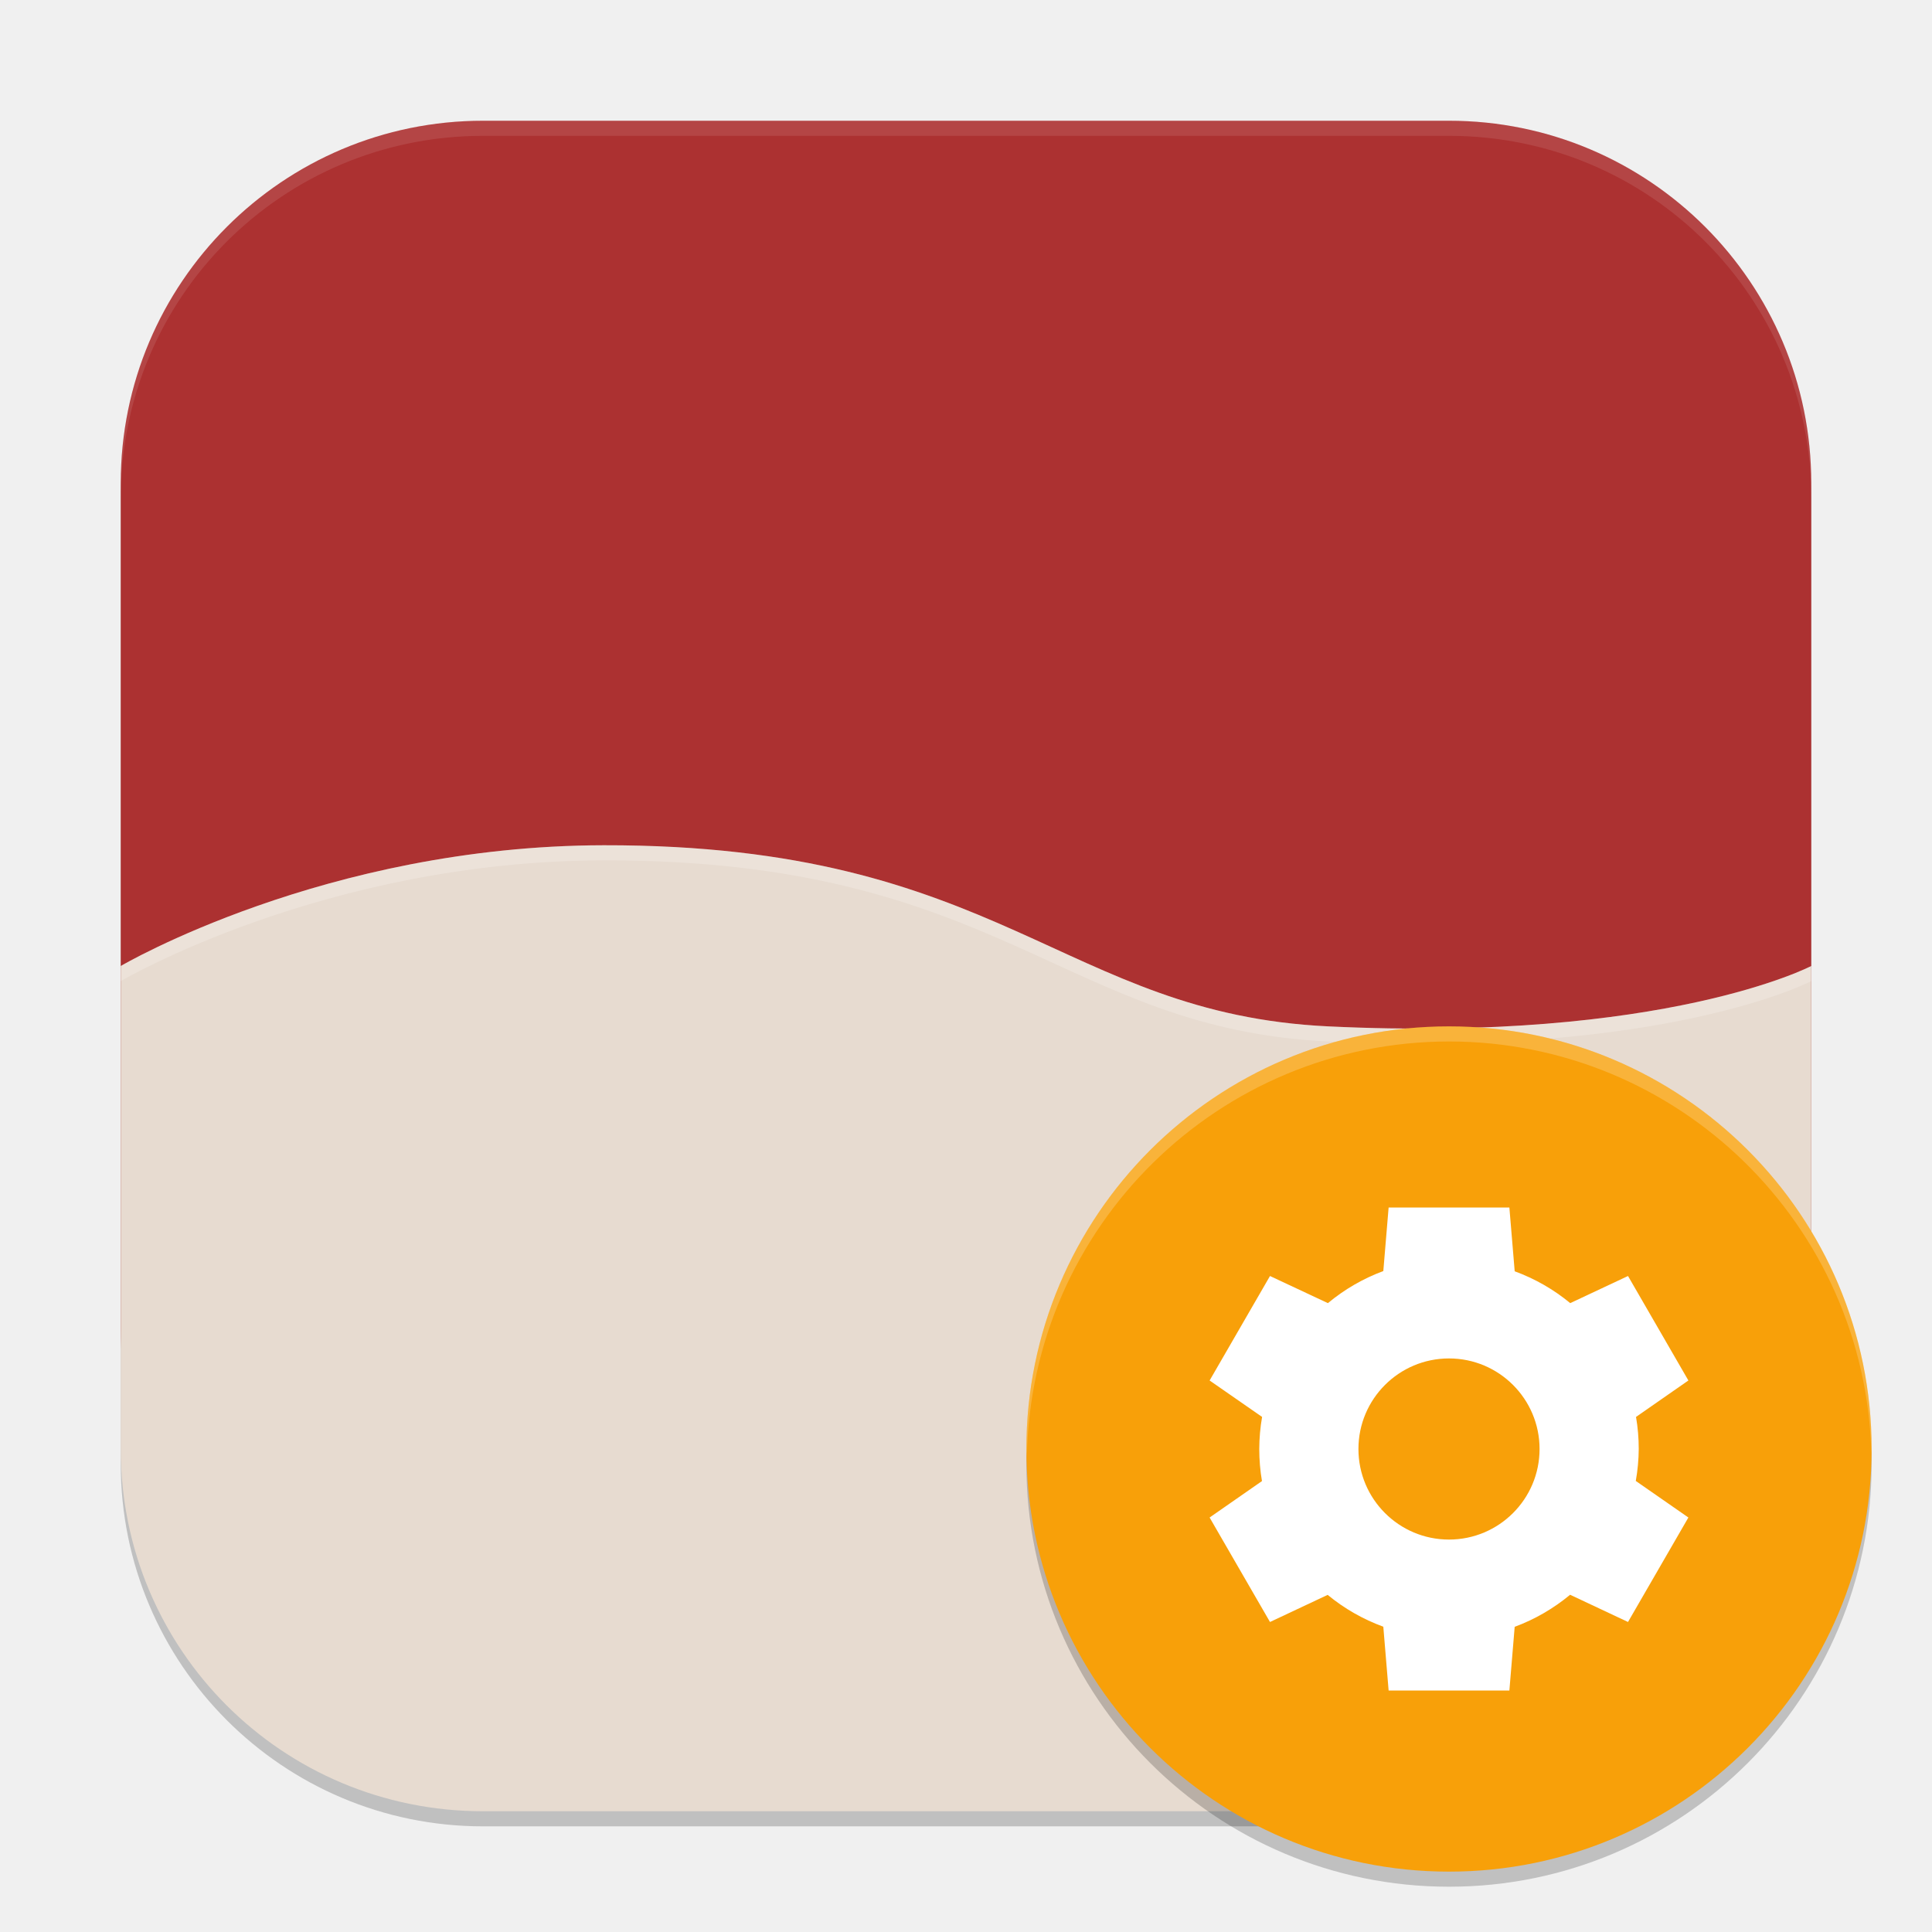
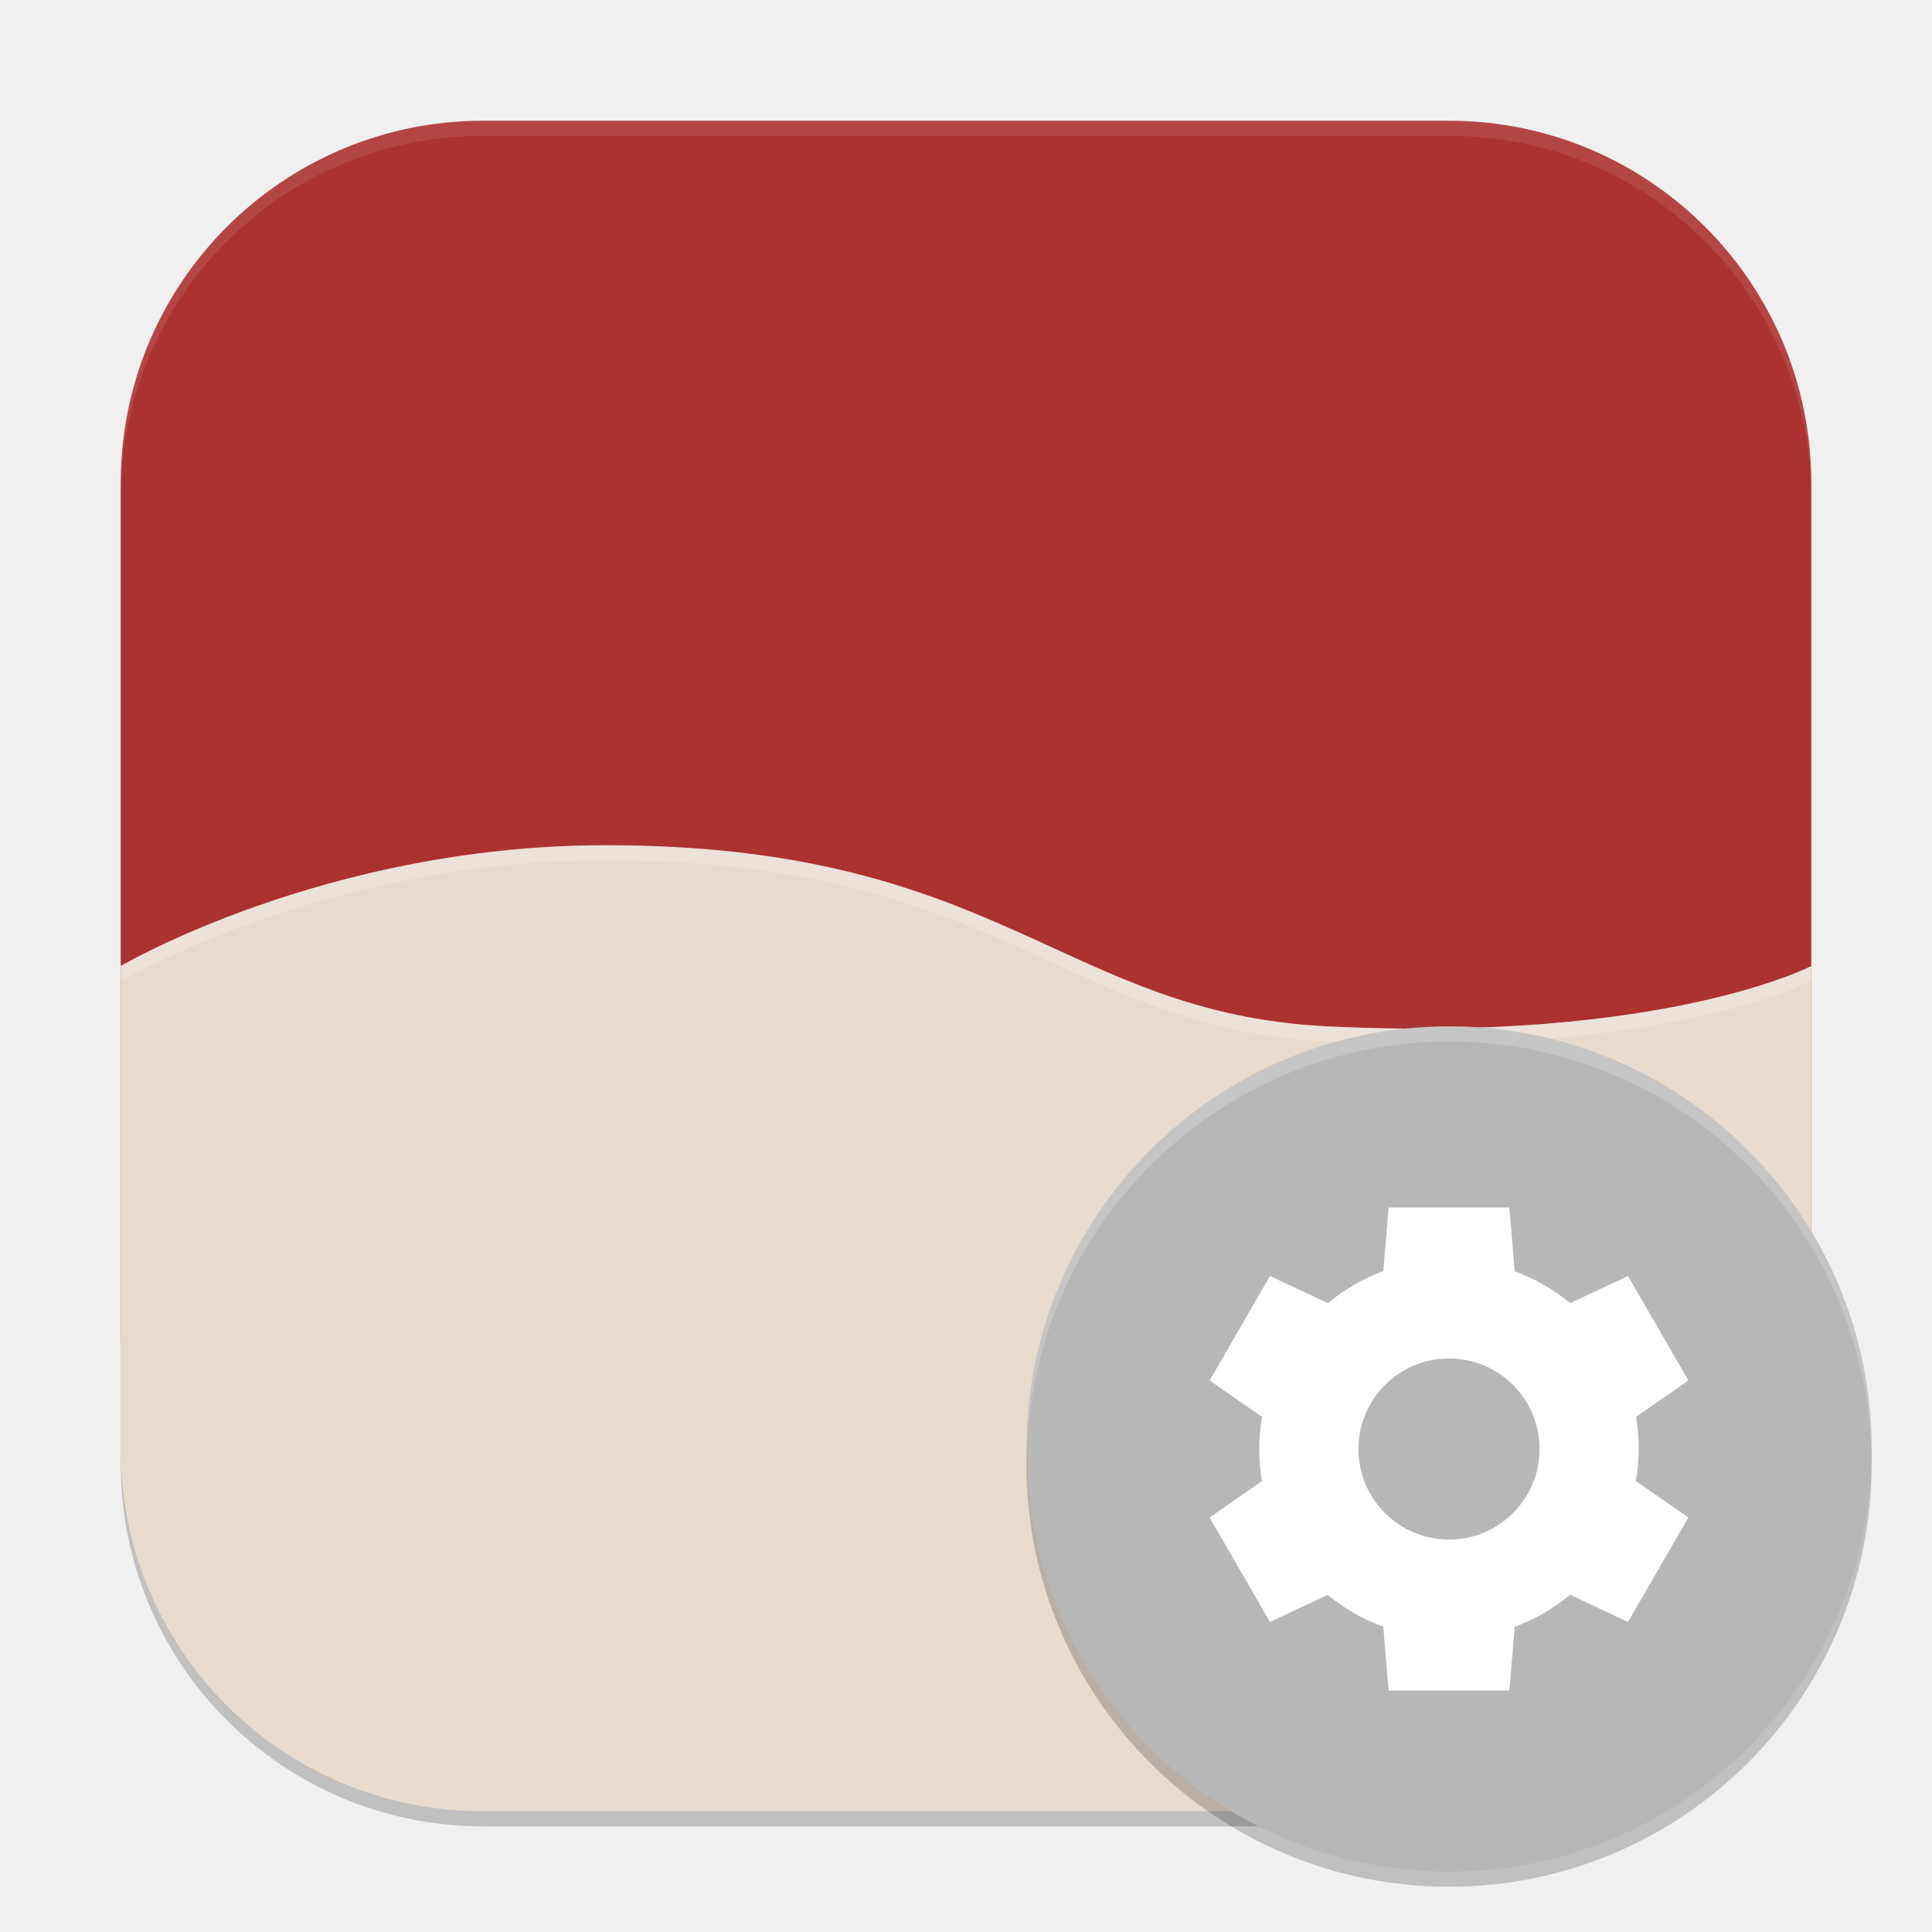
<svg xmlns="http://www.w3.org/2000/svg" width="256" height="256" viewBox="0 0 256 256" version="1.1" id="svg5">
  <defs id="defs2" />
  <rect style="opacity:0.2;fill:#000000;stroke-width:16;stroke-linecap:square" id="rect234" width="224" height="224" x="16" y="18" ry="48" />
  <rect style="fill:#ac3131;fill-opacity:1;stroke-width:16;stroke-linecap:square" id="rect396" width="224" height="208" x="16" y="16" ry="48" />
  <path id="rect1" style="fill:#e7dbd0;fill-opacity:1;stroke-width:14.967" d="m 80,112 c -36.938,0.06 -64,16 -64,16 v 64 c 0,26.592 21.408,48 48,48 h 128 c 26.592,0 48,-21.408 48,-48 v -64 c 0,0 -19.348,10.142 -64,8 -35.255,-1.691 -43.299,-24.086 -96,-24 z" />
  <path id="path1" style="opacity:0.2;fill:#ffffff;fill-opacity:1;stroke-width:14.967" d="m 80,112 c -36.938,0.06 -64,16 -64,16 v 2 c 0,0 27.062,-15.94 64,-16 52.7,-0.086 60.745,22.309 96,24 44.651,2.142 64,-8 64,-8 v -2 c 0,0 -19.349,10.142 -64,8 -35.255,-1.691 -43.3,-24.086 -96,-24 z" />
  <path id="path1040" style="opacity:0.1;fill:#ffffff;stroke-width:16;stroke-linecap:square" d="M 64,16 C 37.408,16 16,37.408 16,64 v 2 C 16,39.408 37.408,18 64,18 h 128 c 26.592,0 48,21.408 48,48 V 64 C 240,37.408 218.592,16 192,16 Z" />
  <ellipse style="opacity:0.2;fill:#000000;stroke-width:11.2" id="path10" cx="192" cy="194" rx="56" ry="56" />
-   <ellipse style="fill:#f8a009;fill-opacity:1;stroke-width:11.2" id="path11" cx="192" cy="192" rx="56" ry="56" />
+   <ellipse style="fill:#b7b7b7;fill-opacity:1;stroke-width:11.2" id="path11" cx="192" cy="192" rx="56" ry="56" />
  <path id="path9" style="fill:#ffffff;stroke-width:8" d="m 184,160 -0.703,8.422 c -2.671,0.99 -5.154,2.428 -7.344,4.25 l -7.672,-3.594 -8,13.844 6.953,4.828 c -0.248,1.403 -0.368,2.826 -0.375,4.25 0.002,1.427 0.116,2.844 0.359,4.25 l -6.938,4.828 8,13.844 7.641,-3.594 c 2.199,1.816 4.697,3.239 7.375,4.219 L 184,224 H 200 l 0.703,-8.438 c 2.671,-0.99 5.154,-2.428 7.344,-4.25 l 7.672,3.609 8,-13.844 -6.969,-4.844 c 0.248,-1.4 0.383,-2.813 0.391,-4.234 9.6e-4,-1.426 -0.119,-2.844 -0.359,-4.25 l 6.938,-4.828 -8,-13.844 -7.656,3.594 c -2.196,-1.815 -4.684,-3.238 -7.359,-4.219 L 200,160 Z M 192,180 A 12,12 0 0 1 204,192 12,12 0 0 1 192,204 12,12 0 0 1 180,192 12,12 0 0 1 192,180 Z" />
  <path id="path12" style="opacity:0.2;fill:#ffffff;fill-opacity:1;stroke-width:11.2" d="m 192,136 a 56,56 0 0 0 -56,56 56,56 0 0 0 0.07,1.008 A 56,56 0 0 1 192,138 56,56 0 0 1 247.961,192.523 56,56 0 0 0 248,192 56,56 0 0 0 192,136 Z" />
</svg>
